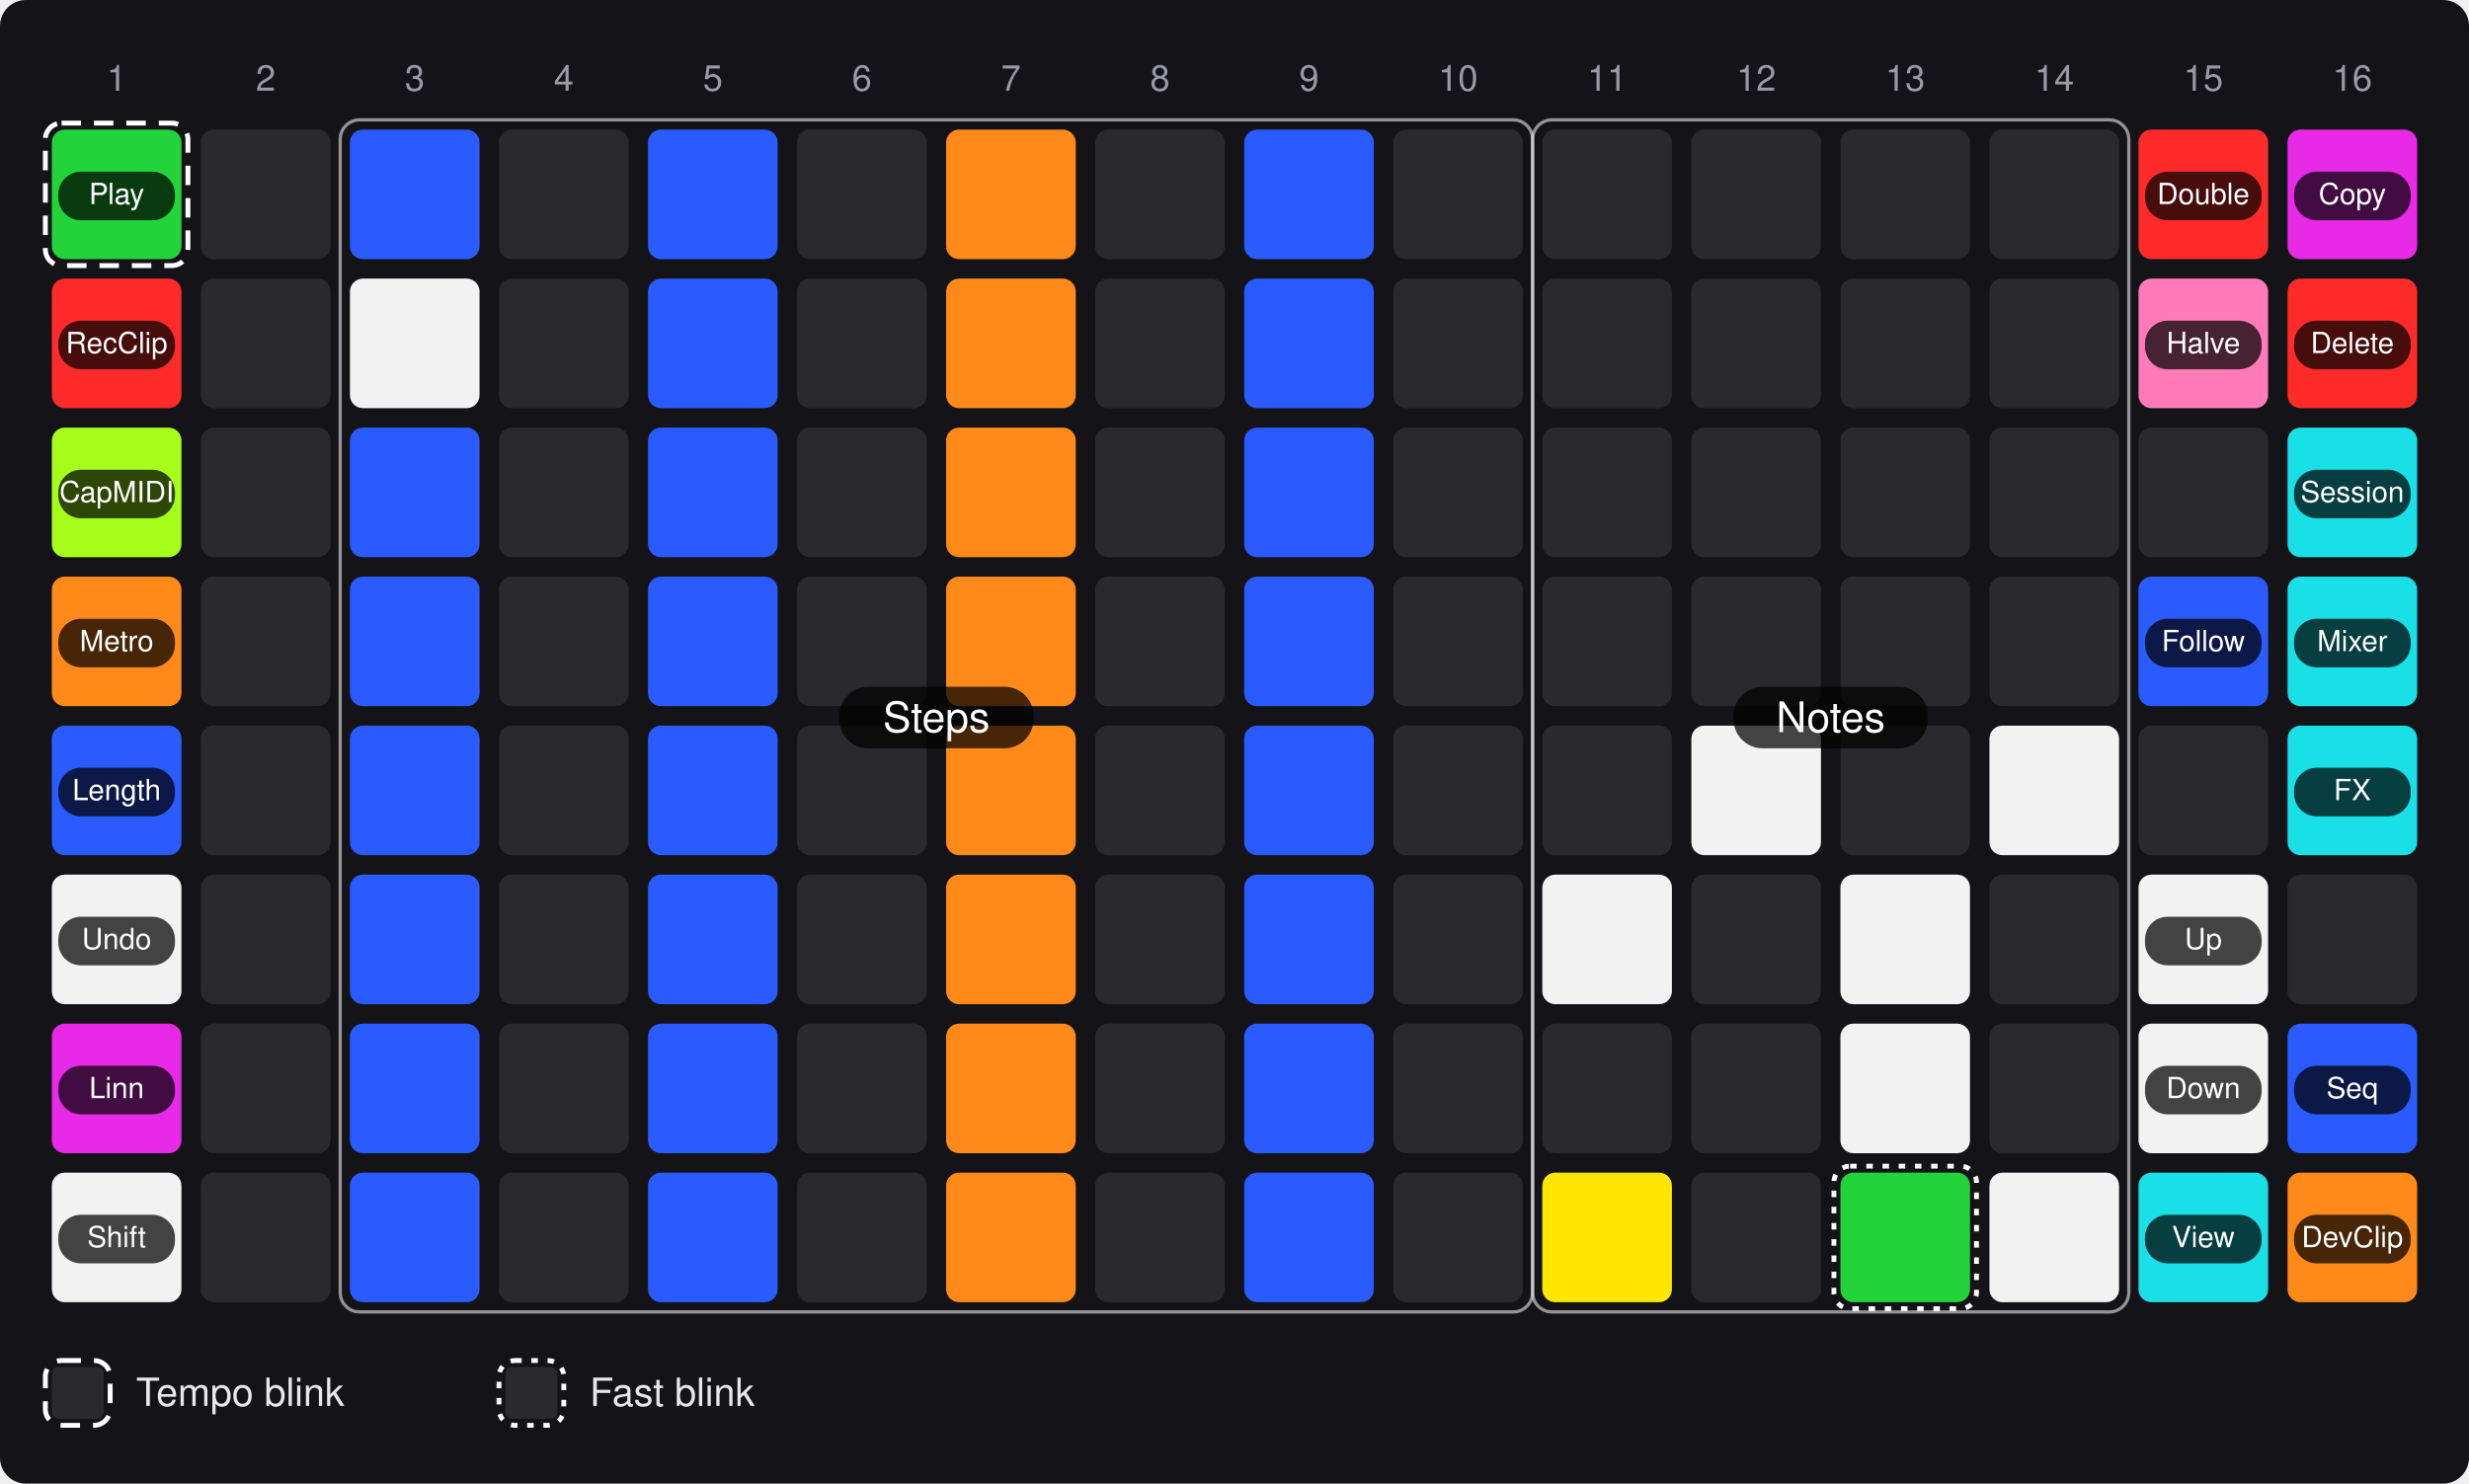
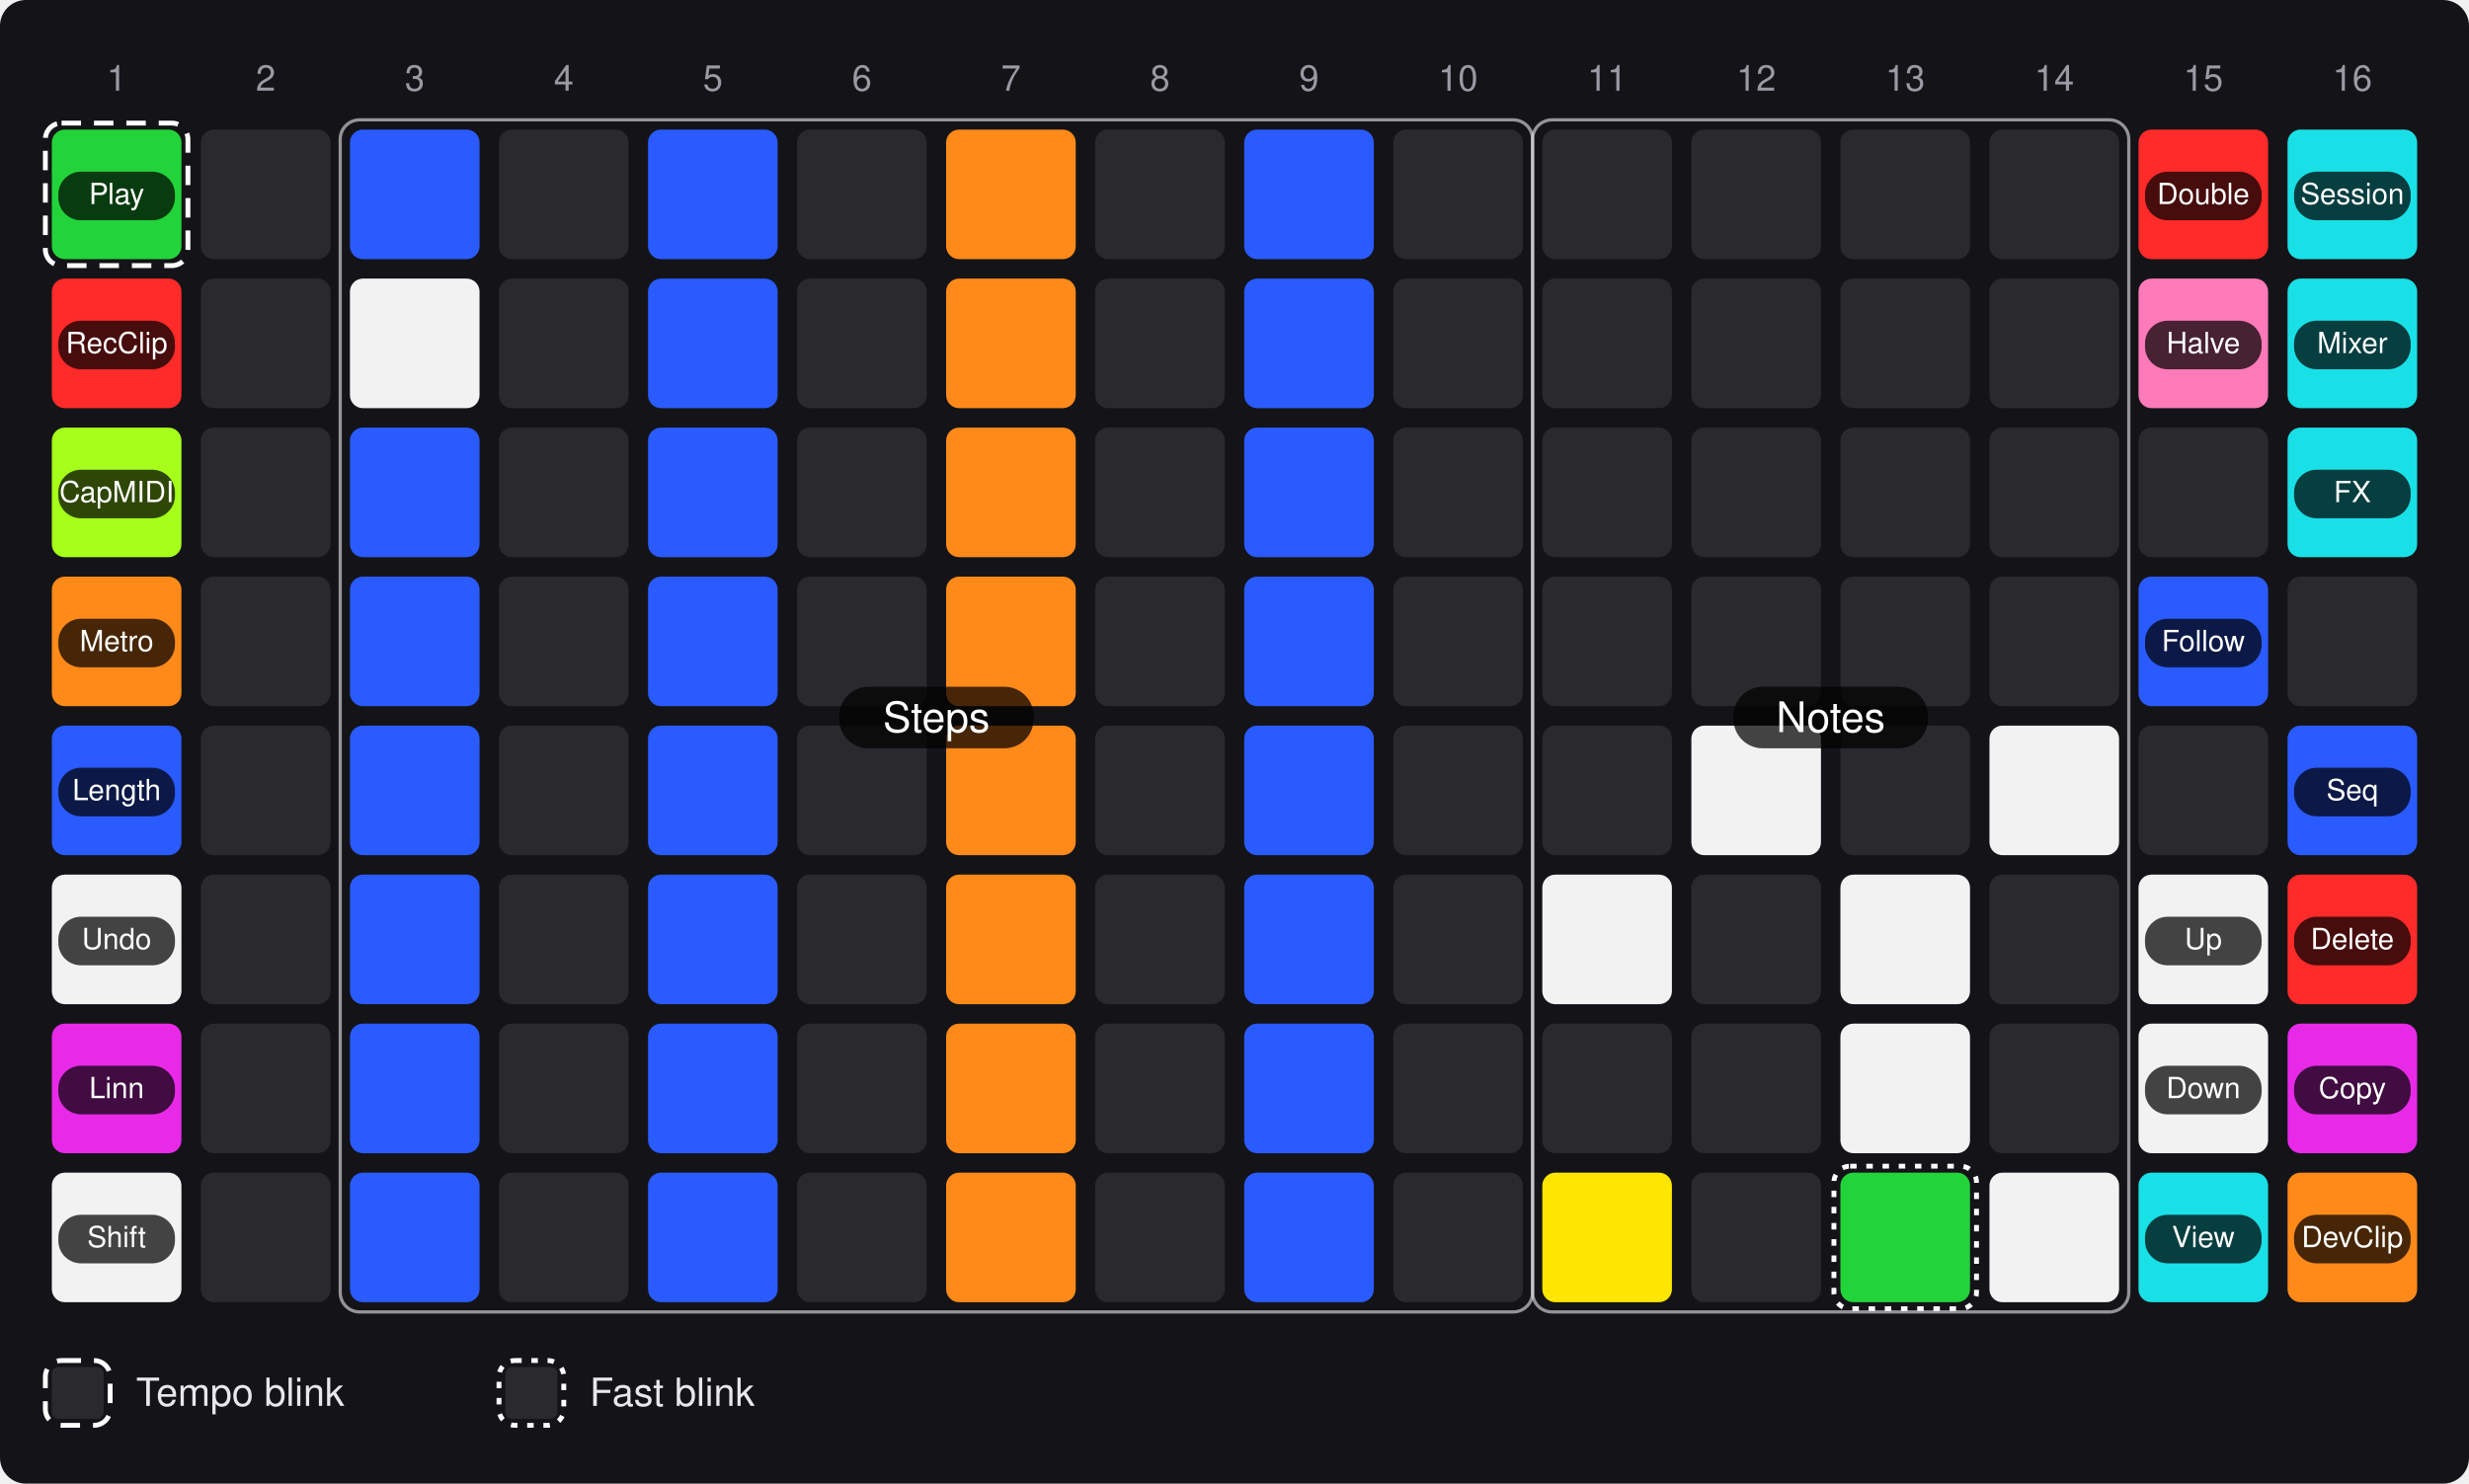
<svg xmlns="http://www.w3.org/2000/svg" width="762" height="458" viewBox="0 0 762 458" font-family="Helvetica, Arial, sans-serif">
  <rect x="0" y="0" width="762" height="458" rx="8" fill="#141418" />
  <text x="36" y="28" font-size="11" fill="#9a9aa4" text-anchor="middle">1</text>
  <text x="82" y="28" font-size="11" fill="#9a9aa4" text-anchor="middle">2</text>
  <text x="128" y="28" font-size="11" fill="#9a9aa4" text-anchor="middle">3</text>
  <text x="174" y="28" font-size="11" fill="#9a9aa4" text-anchor="middle">4</text>
  <text x="220" y="28" font-size="11" fill="#9a9aa4" text-anchor="middle">5</text>
  <text x="266" y="28" font-size="11" fill="#9a9aa4" text-anchor="middle">6</text>
  <text x="312" y="28" font-size="11" fill="#9a9aa4" text-anchor="middle">7</text>
  <text x="358" y="28" font-size="11" fill="#9a9aa4" text-anchor="middle">8</text>
  <text x="404" y="28" font-size="11" fill="#9a9aa4" text-anchor="middle">9</text>
  <text x="450" y="28" font-size="11" fill="#9a9aa4" text-anchor="middle">10</text>
  <text x="496" y="28" font-size="11" fill="#9a9aa4" text-anchor="middle">11</text>
  <text x="542" y="28" font-size="11" fill="#9a9aa4" text-anchor="middle">12</text>
  <text x="588" y="28" font-size="11" fill="#9a9aa4" text-anchor="middle">13</text>
  <text x="634" y="28" font-size="11" fill="#9a9aa4" text-anchor="middle">14</text>
  <text x="680" y="28" font-size="11" fill="#9a9aa4" text-anchor="middle">15</text>
  <text x="726" y="28" font-size="11" fill="#9a9aa4" text-anchor="middle">16</text>
  <rect x="16" y="40" width="40" height="40" rx="4" fill="#22d43a" />
  <rect x="14" y="38" width="44" height="44" rx="5" fill="none" stroke="#ffffff" stroke-width="1.5" stroke-dasharray="6 4" />
  <rect x="16" y="86" width="40" height="40" rx="4" fill="#ff2a2a" />
  <rect x="16" y="132" width="40" height="40" rx="4" fill="#a6ff1a" />
  <rect x="16" y="178" width="40" height="40" rx="4" fill="#ff8a1a" />
  <rect x="16" y="224" width="40" height="40" rx="4" fill="#2a5bff" />
  <rect x="16" y="270" width="40" height="40" rx="4" fill="#f2f2f2" />
  <rect x="16" y="316" width="40" height="40" rx="4" fill="#e82ae8" />
  <rect x="16" y="362" width="40" height="40" rx="4" fill="#f2f2f2" />
  <rect x="62" y="40" width="40" height="40" rx="4" fill="#2a2a2e" />
  <rect x="62" y="86" width="40" height="40" rx="4" fill="#2a2a2e" />
  <rect x="62" y="132" width="40" height="40" rx="4" fill="#2a2a2e" />
  <rect x="62" y="178" width="40" height="40" rx="4" fill="#2a2a2e" />
  <rect x="62" y="224" width="40" height="40" rx="4" fill="#2a2a2e" />
  <rect x="62" y="270" width="40" height="40" rx="4" fill="#2a2a2e" />
  <rect x="62" y="316" width="40" height="40" rx="4" fill="#2a2a2e" />
  <rect x="62" y="362" width="40" height="40" rx="4" fill="#2a2a2e" />
  <rect x="108" y="40" width="40" height="40" rx="4" fill="#2a5bff" />
  <rect x="108" y="86" width="40" height="40" rx="4" fill="#f2f2f2" />
  <rect x="108" y="132" width="40" height="40" rx="4" fill="#2a5bff" />
  <rect x="108" y="178" width="40" height="40" rx="4" fill="#2a5bff" />
  <rect x="108" y="224" width="40" height="40" rx="4" fill="#2a5bff" />
  <rect x="108" y="270" width="40" height="40" rx="4" fill="#2a5bff" />
  <rect x="108" y="316" width="40" height="40" rx="4" fill="#2a5bff" />
  <rect x="108" y="362" width="40" height="40" rx="4" fill="#2a5bff" />
  <rect x="154" y="40" width="40" height="40" rx="4" fill="#2a2a2e" />
  <rect x="154" y="86" width="40" height="40" rx="4" fill="#2a2a2e" />
  <rect x="154" y="132" width="40" height="40" rx="4" fill="#2a2a2e" />
  <rect x="154" y="178" width="40" height="40" rx="4" fill="#2a2a2e" />
  <rect x="154" y="224" width="40" height="40" rx="4" fill="#2a2a2e" />
  <rect x="154" y="270" width="40" height="40" rx="4" fill="#2a2a2e" />
  <rect x="154" y="316" width="40" height="40" rx="4" fill="#2a2a2e" />
  <rect x="154" y="362" width="40" height="40" rx="4" fill="#2a2a2e" />
  <rect x="200" y="40" width="40" height="40" rx="4" fill="#2a5bff" />
  <rect x="200" y="86" width="40" height="40" rx="4" fill="#2a5bff" />
  <rect x="200" y="132" width="40" height="40" rx="4" fill="#2a5bff" />
  <rect x="200" y="178" width="40" height="40" rx="4" fill="#2a5bff" />
  <rect x="200" y="224" width="40" height="40" rx="4" fill="#2a5bff" />
  <rect x="200" y="270" width="40" height="40" rx="4" fill="#2a5bff" />
  <rect x="200" y="316" width="40" height="40" rx="4" fill="#2a5bff" />
  <rect x="200" y="362" width="40" height="40" rx="4" fill="#2a5bff" />
  <rect x="246" y="40" width="40" height="40" rx="4" fill="#2a2a2e" />
  <rect x="246" y="86" width="40" height="40" rx="4" fill="#2a2a2e" />
  <rect x="246" y="132" width="40" height="40" rx="4" fill="#2a2a2e" />
  <rect x="246" y="178" width="40" height="40" rx="4" fill="#2a2a2e" />
  <rect x="246" y="224" width="40" height="40" rx="4" fill="#2a2a2e" />
  <rect x="246" y="270" width="40" height="40" rx="4" fill="#2a2a2e" />
  <rect x="246" y="316" width="40" height="40" rx="4" fill="#2a2a2e" />
  <rect x="246" y="362" width="40" height="40" rx="4" fill="#2a2a2e" />
  <rect x="292" y="40" width="40" height="40" rx="4" fill="#ff8a1a" />
  <rect x="292" y="86" width="40" height="40" rx="4" fill="#ff8a1a" />
  <rect x="292" y="132" width="40" height="40" rx="4" fill="#ff8a1a" />
  <rect x="292" y="178" width="40" height="40" rx="4" fill="#ff8a1a" />
  <rect x="292" y="224" width="40" height="40" rx="4" fill="#ff8a1a" />
  <rect x="292" y="270" width="40" height="40" rx="4" fill="#ff8a1a" />
  <rect x="292" y="316" width="40" height="40" rx="4" fill="#ff8a1a" />
  <rect x="292" y="362" width="40" height="40" rx="4" fill="#ff8a1a" />
  <rect x="338" y="40" width="40" height="40" rx="4" fill="#2a2a2e" />
  <rect x="338" y="86" width="40" height="40" rx="4" fill="#2a2a2e" />
  <rect x="338" y="132" width="40" height="40" rx="4" fill="#2a2a2e" />
  <rect x="338" y="178" width="40" height="40" rx="4" fill="#2a2a2e" />
  <rect x="338" y="224" width="40" height="40" rx="4" fill="#2a2a2e" />
  <rect x="338" y="270" width="40" height="40" rx="4" fill="#2a2a2e" />
  <rect x="338" y="316" width="40" height="40" rx="4" fill="#2a2a2e" />
  <rect x="338" y="362" width="40" height="40" rx="4" fill="#2a2a2e" />
  <rect x="384" y="40" width="40" height="40" rx="4" fill="#2a5bff" />
  <rect x="384" y="86" width="40" height="40" rx="4" fill="#2a5bff" />
  <rect x="384" y="132" width="40" height="40" rx="4" fill="#2a5bff" />
  <rect x="384" y="178" width="40" height="40" rx="4" fill="#2a5bff" />
  <rect x="384" y="224" width="40" height="40" rx="4" fill="#2a5bff" />
  <rect x="384" y="270" width="40" height="40" rx="4" fill="#2a5bff" />
  <rect x="384" y="316" width="40" height="40" rx="4" fill="#2a5bff" />
  <rect x="384" y="362" width="40" height="40" rx="4" fill="#2a5bff" />
  <rect x="430" y="40" width="40" height="40" rx="4" fill="#2a2a2e" />
  <rect x="430" y="86" width="40" height="40" rx="4" fill="#2a2a2e" />
  <rect x="430" y="132" width="40" height="40" rx="4" fill="#2a2a2e" />
  <rect x="430" y="178" width="40" height="40" rx="4" fill="#2a2a2e" />
  <rect x="430" y="224" width="40" height="40" rx="4" fill="#2a2a2e" />
  <rect x="430" y="270" width="40" height="40" rx="4" fill="#2a2a2e" />
  <rect x="430" y="316" width="40" height="40" rx="4" fill="#2a2a2e" />
  <rect x="430" y="362" width="40" height="40" rx="4" fill="#2a2a2e" />
  <rect x="476" y="40" width="40" height="40" rx="4" fill="#2a2a2e" />
  <rect x="476" y="86" width="40" height="40" rx="4" fill="#2a2a2e" />
  <rect x="476" y="132" width="40" height="40" rx="4" fill="#2a2a2e" />
  <rect x="476" y="178" width="40" height="40" rx="4" fill="#2a2a2e" />
  <rect x="476" y="224" width="40" height="40" rx="4" fill="#2a2a2e" />
  <rect x="476" y="270" width="40" height="40" rx="4" fill="#f2f2f2" />
  <rect x="476" y="316" width="40" height="40" rx="4" fill="#2a2a2e" />
  <rect x="476" y="362" width="40" height="40" rx="4" fill="#ffe600" />
  <rect x="522" y="40" width="40" height="40" rx="4" fill="#2a2a2e" />
  <rect x="522" y="86" width="40" height="40" rx="4" fill="#2a2a2e" />
  <rect x="522" y="132" width="40" height="40" rx="4" fill="#2a2a2e" />
  <rect x="522" y="178" width="40" height="40" rx="4" fill="#2a2a2e" />
  <rect x="522" y="224" width="40" height="40" rx="4" fill="#f2f2f2" />
  <rect x="522" y="270" width="40" height="40" rx="4" fill="#2a2a2e" />
  <rect x="522" y="316" width="40" height="40" rx="4" fill="#2a2a2e" />
  <rect x="522" y="362" width="40" height="40" rx="4" fill="#2a2a2e" />
  <rect x="568" y="40" width="40" height="40" rx="4" fill="#2a2a2e" />
  <rect x="568" y="86" width="40" height="40" rx="4" fill="#2a2a2e" />
  <rect x="568" y="132" width="40" height="40" rx="4" fill="#2a2a2e" />
  <rect x="568" y="178" width="40" height="40" rx="4" fill="#2a2a2e" />
  <rect x="568" y="224" width="40" height="40" rx="4" fill="#2a2a2e" />
  <rect x="568" y="270" width="40" height="40" rx="4" fill="#f2f2f2" />
  <rect x="568" y="316" width="40" height="40" rx="4" fill="#f2f2f2" />
  <rect x="568" y="362" width="40" height="40" rx="4" fill="#22d43a" />
  <rect x="566" y="360" width="44" height="44" rx="5" fill="none" stroke="#ffffff" stroke-width="1.5" stroke-dasharray="2 3" />
  <rect x="614" y="40" width="40" height="40" rx="4" fill="#2a2a2e" />
  <rect x="614" y="86" width="40" height="40" rx="4" fill="#2a2a2e" />
  <rect x="614" y="132" width="40" height="40" rx="4" fill="#2a2a2e" />
  <rect x="614" y="178" width="40" height="40" rx="4" fill="#2a2a2e" />
  <rect x="614" y="224" width="40" height="40" rx="4" fill="#f2f2f2" />
  <rect x="614" y="270" width="40" height="40" rx="4" fill="#2a2a2e" />
  <rect x="614" y="316" width="40" height="40" rx="4" fill="#2a2a2e" />
  <rect x="614" y="362" width="40" height="40" rx="4" fill="#f2f2f2" />
  <rect x="660" y="40" width="40" height="40" rx="4" fill="#ff2a2a" />
  <rect x="660" y="86" width="40" height="40" rx="4" fill="#ff7ab8" />
  <rect x="660" y="132" width="40" height="40" rx="4" fill="#2a2a2e" />
  <rect x="660" y="178" width="40" height="40" rx="4" fill="#2a5bff" />
  <rect x="660" y="224" width="40" height="40" rx="4" fill="#2a2a2e" />
  <rect x="660" y="270" width="40" height="40" rx="4" fill="#f2f2f2" />
  <rect x="660" y="316" width="40" height="40" rx="4" fill="#f2f2f2" />
  <rect x="660" y="362" width="40" height="40" rx="4" fill="#19e0e6" />
-   <rect x="706" y="40" width="40" height="40" rx="4" fill="#e82ae8" />
-   <rect x="706" y="86" width="40" height="40" rx="4" fill="#ff2a2a" />
+   <rect x="706" y="40" width="40" height="40" rx="4" fill="#19e0e6" />
+   <rect x="706" y="86" width="40" height="40" rx="4" fill="#19e0e6" />
  <rect x="706" y="132" width="40" height="40" rx="4" fill="#19e0e6" />
-   <rect x="706" y="178" width="40" height="40" rx="4" fill="#19e0e6" />
-   <rect x="706" y="224" width="40" height="40" rx="4" fill="#19e0e6" />
-   <rect x="706" y="270" width="40" height="40" rx="4" fill="#2a2a2e" />
-   <rect x="706" y="316" width="40" height="40" rx="4" fill="#2a5bff" />
+   <rect x="706" y="178" width="40" height="40" rx="4" fill="#2a2a2e" />
+   <rect x="706" y="224" width="40" height="40" rx="4" fill="#2a5bff" />
+   <rect x="706" y="270" width="40" height="40" rx="4" fill="#ff2a2a" />
+   <rect x="706" y="316" width="40" height="40" rx="4" fill="#e82ae8" />
  <rect x="706" y="362" width="40" height="40" rx="4" fill="#ff8a1a" />
  <rect x="18" y="53" width="36" height="15" rx="7" fill="#000000" fill-opacity="0.72" />
  <text x="36" y="63" font-size="9" fill="#ffffff" text-anchor="middle">Play</text>
  <rect x="18" y="99" width="36" height="15" rx="7" fill="#000000" fill-opacity="0.72" />
  <text x="36" y="109" font-size="9" fill="#ffffff" text-anchor="middle">RecClip</text>
  <rect x="18" y="145" width="36" height="15" rx="7" fill="#000000" fill-opacity="0.72" />
  <text x="36" y="155" font-size="9" fill="#ffffff" text-anchor="middle">CapMIDI</text>
  <rect x="18" y="191" width="36" height="15" rx="7" fill="#000000" fill-opacity="0.72" />
  <text x="36" y="201" font-size="9" fill="#ffffff" text-anchor="middle">Metro</text>
  <rect x="18" y="237" width="36" height="15" rx="7" fill="#000000" fill-opacity="0.72" />
  <text x="36" y="247" font-size="9" fill="#ffffff" text-anchor="middle">Length</text>
  <rect x="18" y="283" width="36" height="15" rx="7" fill="#000000" fill-opacity="0.72" />
  <text x="36" y="293" font-size="9" fill="#ffffff" text-anchor="middle">Undo</text>
  <rect x="18" y="329" width="36" height="15" rx="7" fill="#000000" fill-opacity="0.72" />
  <text x="36" y="339" font-size="9" fill="#ffffff" text-anchor="middle">Linn</text>
  <rect x="18" y="375" width="36" height="15" rx="7" fill="#000000" fill-opacity="0.72" />
  <text x="36" y="385" font-size="9" fill="#ffffff" text-anchor="middle">Shift</text>
  <rect x="662" y="53" width="36" height="15" rx="7" fill="#000000" fill-opacity="0.72" />
  <text x="680" y="63" font-size="9" fill="#ffffff" text-anchor="middle">Double</text>
  <rect x="662" y="99" width="36" height="15" rx="7" fill="#000000" fill-opacity="0.72" />
  <text x="680" y="109" font-size="9" fill="#ffffff" text-anchor="middle">Halve</text>
  <rect x="662" y="191" width="36" height="15" rx="7" fill="#000000" fill-opacity="0.72" />
  <text x="680" y="201" font-size="9" fill="#ffffff" text-anchor="middle">Follow</text>
  <rect x="662" y="283" width="36" height="15" rx="7" fill="#000000" fill-opacity="0.72" />
  <text x="680" y="293" font-size="9" fill="#ffffff" text-anchor="middle">Up</text>
  <rect x="662" y="329" width="36" height="15" rx="7" fill="#000000" fill-opacity="0.72" />
  <text x="680" y="339" font-size="9" fill="#ffffff" text-anchor="middle">Down</text>
  <rect x="662" y="375" width="36" height="15" rx="7" fill="#000000" fill-opacity="0.72" />
  <text x="680" y="385" font-size="9" fill="#ffffff" text-anchor="middle">View</text>
  <rect x="708" y="53" width="36" height="15" rx="7" fill="#000000" fill-opacity="0.72" />
-   <text x="726" y="63" font-size="9" fill="#ffffff" text-anchor="middle">Copy</text>
+   <text x="726" y="63" font-size="9" fill="#ffffff" text-anchor="middle">Session</text>
  <rect x="708" y="99" width="36" height="15" rx="7" fill="#000000" fill-opacity="0.72" />
-   <text x="726" y="109" font-size="9" fill="#ffffff" text-anchor="middle">Delete</text>
+   <text x="726" y="109" font-size="9" fill="#ffffff" text-anchor="middle">Mixer</text>
  <rect x="708" y="145" width="36" height="15" rx="7" fill="#000000" fill-opacity="0.72" />
-   <text x="726" y="155" font-size="9" fill="#ffffff" text-anchor="middle">Session</text>
-   <rect x="708" y="191" width="36" height="15" rx="7" fill="#000000" fill-opacity="0.72" />
-   <text x="726" y="201" font-size="9" fill="#ffffff" text-anchor="middle">Mixer</text>
+   <text x="726" y="155" font-size="9" fill="#ffffff" text-anchor="middle">FX</text>
  <rect x="708" y="237" width="36" height="15" rx="7" fill="#000000" fill-opacity="0.72" />
-   <text x="726" y="247" font-size="9" fill="#ffffff" text-anchor="middle">FX</text>
+   <text x="726" y="247" font-size="9" fill="#ffffff" text-anchor="middle">Seq</text>
+   <rect x="708" y="283" width="36" height="15" rx="7" fill="#000000" fill-opacity="0.72" />
+   <text x="726" y="293" font-size="9" fill="#ffffff" text-anchor="middle">Delete</text>
  <rect x="708" y="329" width="36" height="15" rx="7" fill="#000000" fill-opacity="0.72" />
-   <text x="726" y="339" font-size="9" fill="#ffffff" text-anchor="middle">Seq</text>
+   <text x="726" y="339" font-size="9" fill="#ffffff" text-anchor="middle">Copy</text>
  <rect x="708" y="375" width="36" height="15" rx="7" fill="#000000" fill-opacity="0.72" />
  <text x="726" y="385" font-size="9" fill="#ffffff" text-anchor="middle">DevClip</text>
  <rect x="105" y="37" width="368" height="368" rx="6" fill="none" stroke="#e8e8ec" stroke-width="1" stroke-opacity="0.6" />
  <rect x="259" y="212" width="60" height="19" rx="9" fill="#000000" fill-opacity="0.72" />
  <text x="289" y="226" font-size="13" fill="#ffffff" text-anchor="middle">Steps</text>
  <rect x="473" y="37" width="184" height="368" rx="6" fill="none" stroke="#e8e8ec" stroke-width="1" stroke-opacity="0.6" />
  <rect x="535" y="212" width="60" height="19" rx="9" fill="#000000" fill-opacity="0.72" />
  <text x="565" y="226" font-size="13" fill="#ffffff" text-anchor="middle">Notes</text>
  <rect x="16" y="422" width="16" height="16" rx="2" fill="#2a2a2e" />
  <rect x="14" y="420" width="20" height="20" rx="5" fill="none" stroke="#ffffff" stroke-width="1.5" stroke-dasharray="6 4" />
  <text x="42" y="434" font-size="12" fill="#e8e8ec">Tempo blink</text>
  <rect x="156" y="422" width="16" height="16" rx="2" fill="#2a2a2e" />
  <rect x="154" y="420" width="20" height="20" rx="5" fill="none" stroke="#ffffff" stroke-width="1.5" stroke-dasharray="2 3" />
  <text x="182" y="434" font-size="12" fill="#e8e8ec">Fast blink</text>
</svg>
